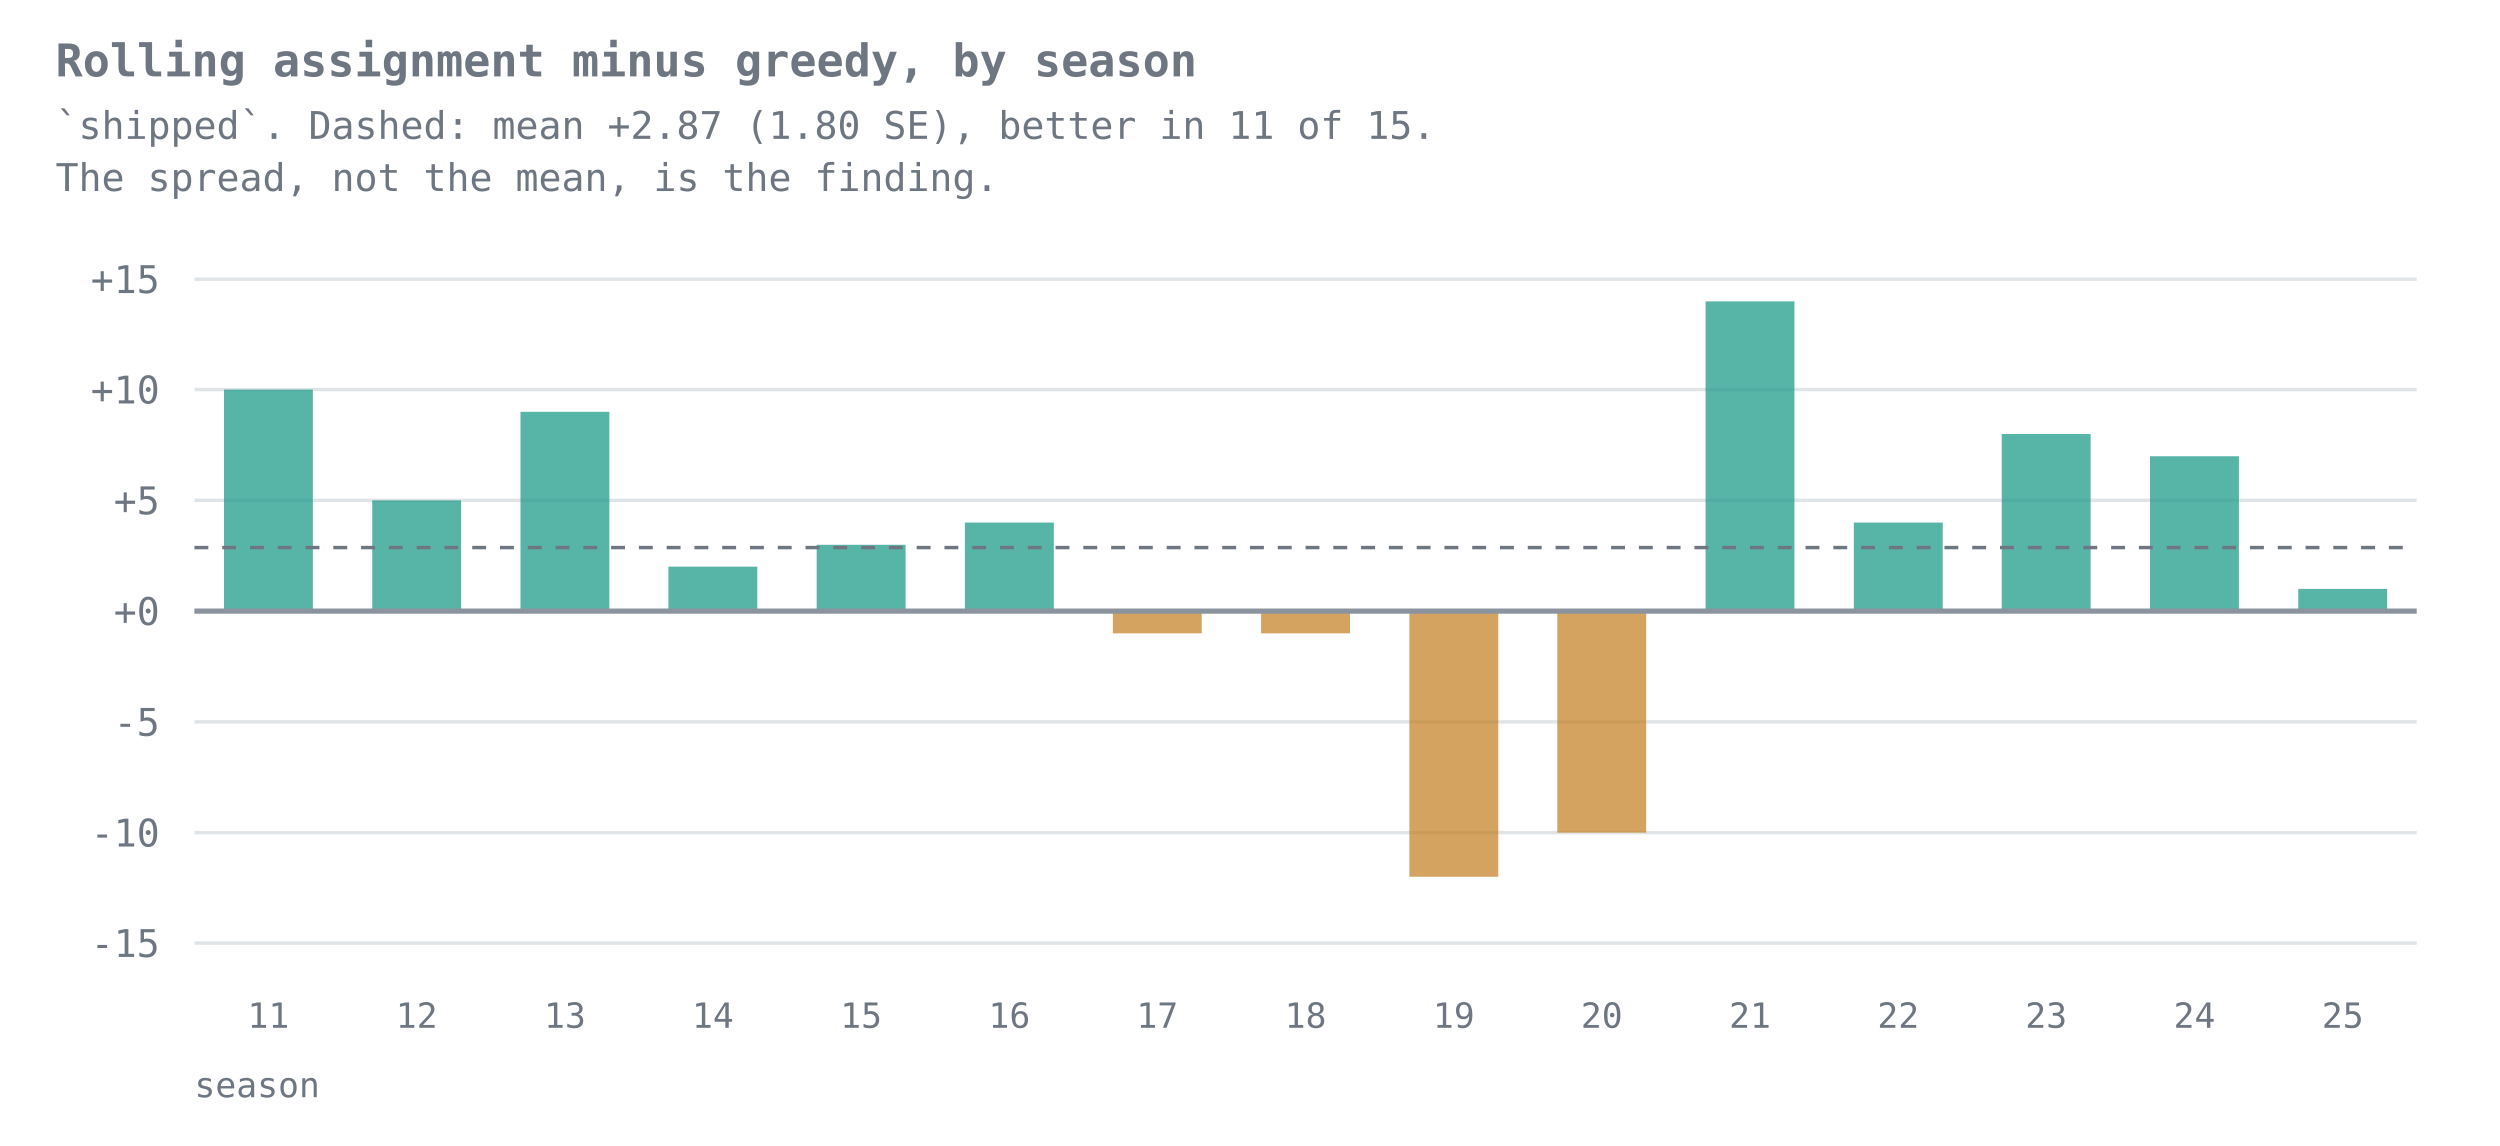
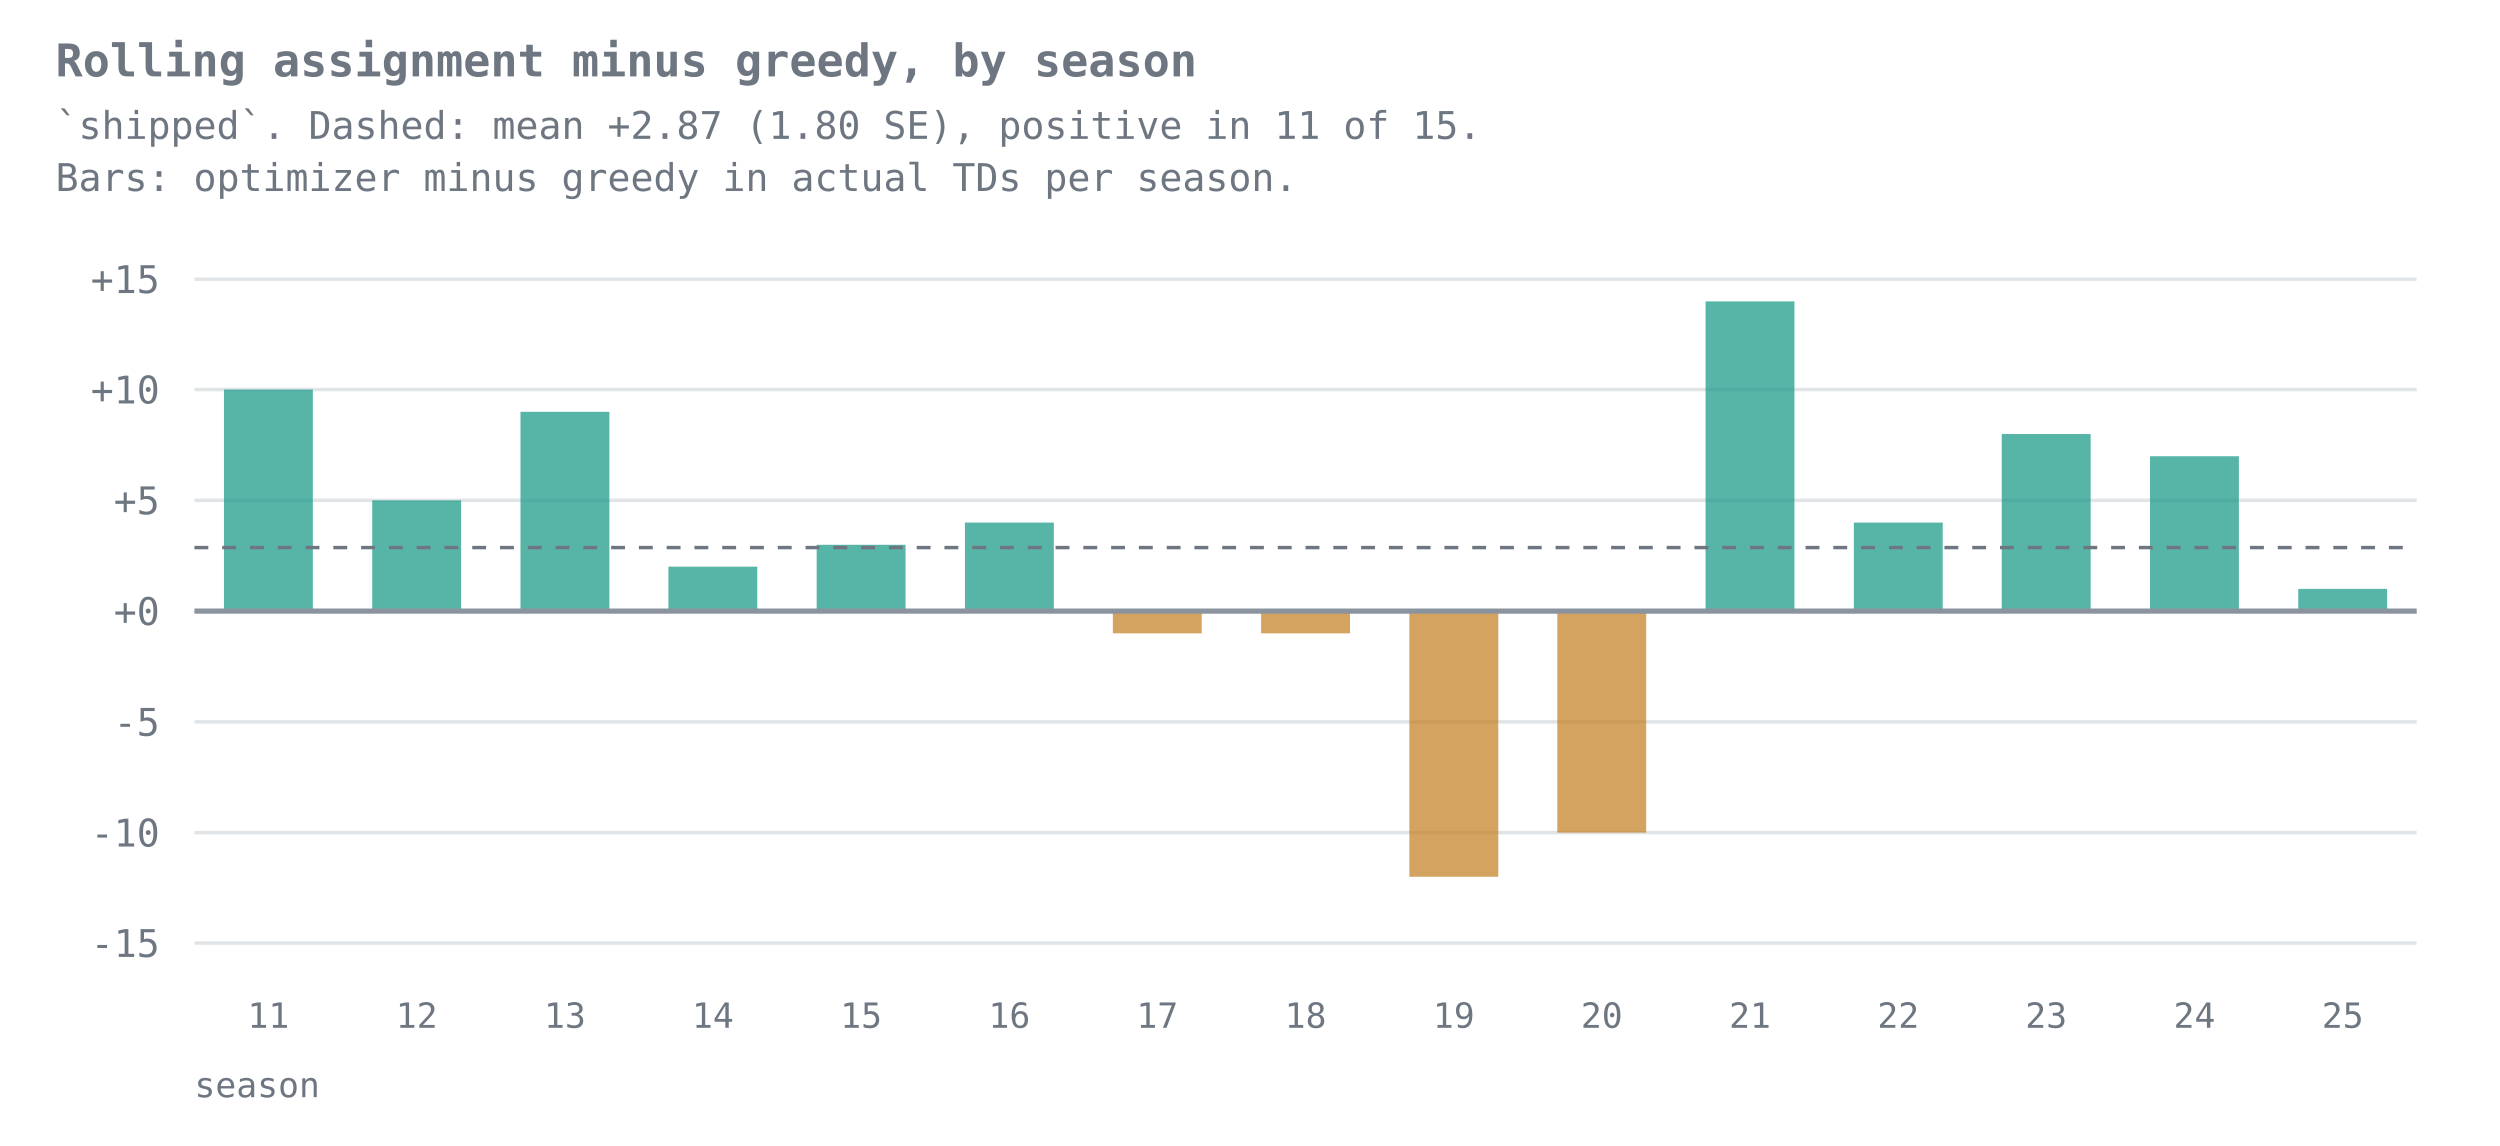
<svg xmlns="http://www.w3.org/2000/svg" viewBox="0 0 720 330" width="720" height="330" role="img" aria-label="Rolling assignment minus greedy, by season">
  <text x="16.0" y="22.0" font-family="ui-monospace, SFMono-Regular, Menlo, Consolas, monospace" font-size="13" fill="#6e7781" text-anchor="start" font-weight="bold">Rolling assignment minus greedy, by season</text>
-   <text x="16.0" y="40.0" font-family="ui-monospace, SFMono-Regular, Menlo, Consolas, monospace" font-size="11" fill="#6e7781" text-anchor="start" font-weight="normal">`shipped`. Dashed: mean +2.87 (1.80 SE), better in 11 of 15.</text>
-   <text x="16.0" y="55.0" font-family="ui-monospace, SFMono-Regular, Menlo, Consolas, monospace" font-size="11" fill="#6e7781" text-anchor="start" font-weight="normal">The spread, not the mean, is the finding.</text>
+   <text x="16.0" y="40.0" font-family="ui-monospace, SFMono-Regular, Menlo, Consolas, monospace" font-size="11" fill="#6e7781" text-anchor="start" font-weight="normal">`shipped`. Dashed: mean +2.87 (1.80 SE), positive in 11 of 15.</text>
+   <text x="16.0" y="55.0" font-family="ui-monospace, SFMono-Regular, Menlo, Consolas, monospace" font-size="11" fill="#6e7781" text-anchor="start" font-weight="normal">Bars: optimizer minus greedy in actual TDs per season.</text>
  <line x1="56" y1="271.6" x2="696" y2="271.6" stroke="#8b949e" stroke-opacity="0.25" stroke-width="1" />
  <text x="46.0" y="275.6" font-family="ui-monospace, SFMono-Regular, Menlo, Consolas, monospace" font-size="11" fill="#6e7781" text-anchor="end" font-weight="normal">-15</text>
  <line x1="56" y1="239.8" x2="696" y2="239.8" stroke="#8b949e" stroke-opacity="0.25" stroke-width="1" />
  <text x="46.0" y="243.8" font-family="ui-monospace, SFMono-Regular, Menlo, Consolas, monospace" font-size="11" fill="#6e7781" text-anchor="end" font-weight="normal">-10</text>
  <line x1="56" y1="207.9" x2="696" y2="207.9" stroke="#8b949e" stroke-opacity="0.25" stroke-width="1" />
  <text x="46.0" y="211.9" font-family="ui-monospace, SFMono-Regular, Menlo, Consolas, monospace" font-size="11" fill="#6e7781" text-anchor="end" font-weight="normal">-5</text>
  <line x1="56" y1="176.0" x2="696" y2="176.0" stroke="#8b949e" stroke-opacity="0.25" stroke-width="1" />
  <text x="46.0" y="180.0" font-family="ui-monospace, SFMono-Regular, Menlo, Consolas, monospace" font-size="11" fill="#6e7781" text-anchor="end" font-weight="normal">+0</text>
  <line x1="56" y1="144.1" x2="696" y2="144.1" stroke="#8b949e" stroke-opacity="0.25" stroke-width="1" />
  <text x="46.0" y="148.1" font-family="ui-monospace, SFMono-Regular, Menlo, Consolas, monospace" font-size="11" fill="#6e7781" text-anchor="end" font-weight="normal">+5</text>
  <line x1="56" y1="112.2" x2="696" y2="112.2" stroke="#8b949e" stroke-opacity="0.25" stroke-width="1" />
  <text x="46.0" y="116.2" font-family="ui-monospace, SFMono-Regular, Menlo, Consolas, monospace" font-size="11" fill="#6e7781" text-anchor="end" font-weight="normal">+10</text>
  <line x1="56" y1="80.4" x2="696" y2="80.4" stroke="#8b949e" stroke-opacity="0.25" stroke-width="1" />
  <text x="46.0" y="84.4" font-family="ui-monospace, SFMono-Regular, Menlo, Consolas, monospace" font-size="11" fill="#6e7781" text-anchor="end" font-weight="normal">+15</text>
  <rect x="64.5" y="112.2" width="25.6" height="63.8" fill="#1f9c8a" fill-opacity="0.75" />
  <text x="77.3" y="296.0" font-family="ui-monospace, SFMono-Regular, Menlo, Consolas, monospace" font-size="10" fill="#6e7781" text-anchor="middle" font-weight="normal">11</text>
  <rect x="107.2" y="144.1" width="25.6" height="31.9" fill="#1f9c8a" fill-opacity="0.75" />
  <text x="120.0" y="296.0" font-family="ui-monospace, SFMono-Regular, Menlo, Consolas, monospace" font-size="10" fill="#6e7781" text-anchor="middle" font-weight="normal">12</text>
  <rect x="149.9" y="118.6" width="25.6" height="57.4" fill="#1f9c8a" fill-opacity="0.75" />
  <text x="162.7" y="296.0" font-family="ui-monospace, SFMono-Regular, Menlo, Consolas, monospace" font-size="10" fill="#6e7781" text-anchor="middle" font-weight="normal">13</text>
  <rect x="192.5" y="163.2" width="25.6" height="12.8" fill="#1f9c8a" fill-opacity="0.75" />
  <text x="205.3" y="296.0" font-family="ui-monospace, SFMono-Regular, Menlo, Consolas, monospace" font-size="10" fill="#6e7781" text-anchor="middle" font-weight="normal">14</text>
  <rect x="235.2" y="156.9" width="25.6" height="19.1" fill="#1f9c8a" fill-opacity="0.75" />
  <text x="248.0" y="296.0" font-family="ui-monospace, SFMono-Regular, Menlo, Consolas, monospace" font-size="10" fill="#6e7781" text-anchor="middle" font-weight="normal">15</text>
  <rect x="277.9" y="150.5" width="25.6" height="25.5" fill="#1f9c8a" fill-opacity="0.75" />
  <text x="290.7" y="296.0" font-family="ui-monospace, SFMono-Regular, Menlo, Consolas, monospace" font-size="10" fill="#6e7781" text-anchor="middle" font-weight="normal">16</text>
  <rect x="320.5" y="176.0" width="25.6" height="6.4" fill="#c4842a" fill-opacity="0.75" />
  <text x="333.3" y="296.0" font-family="ui-monospace, SFMono-Regular, Menlo, Consolas, monospace" font-size="10" fill="#6e7781" text-anchor="middle" font-weight="normal">17</text>
  <rect x="363.2" y="176.0" width="25.6" height="6.4" fill="#c4842a" fill-opacity="0.75" />
  <text x="376.0" y="296.0" font-family="ui-monospace, SFMono-Regular, Menlo, Consolas, monospace" font-size="10" fill="#6e7781" text-anchor="middle" font-weight="normal">18</text>
  <rect x="405.9" y="176.0" width="25.6" height="76.5" fill="#c4842a" fill-opacity="0.75" />
  <text x="418.7" y="296.0" font-family="ui-monospace, SFMono-Regular, Menlo, Consolas, monospace" font-size="10" fill="#6e7781" text-anchor="middle" font-weight="normal">19</text>
  <rect x="448.5" y="176.0" width="25.6" height="63.8" fill="#c4842a" fill-opacity="0.75" />
  <text x="461.3" y="296.0" font-family="ui-monospace, SFMono-Regular, Menlo, Consolas, monospace" font-size="10" fill="#6e7781" text-anchor="middle" font-weight="normal">20</text>
  <rect x="491.2" y="86.8" width="25.6" height="89.2" fill="#1f9c8a" fill-opacity="0.75" />
  <text x="504.0" y="296.0" font-family="ui-monospace, SFMono-Regular, Menlo, Consolas, monospace" font-size="10" fill="#6e7781" text-anchor="middle" font-weight="normal">21</text>
  <rect x="533.9" y="150.5" width="25.6" height="25.5" fill="#1f9c8a" fill-opacity="0.75" />
  <text x="546.7" y="296.0" font-family="ui-monospace, SFMono-Regular, Menlo, Consolas, monospace" font-size="10" fill="#6e7781" text-anchor="middle" font-weight="normal">22</text>
  <rect x="576.5" y="125.0" width="25.6" height="51.0" fill="#1f9c8a" fill-opacity="0.75" />
  <text x="589.3" y="296.0" font-family="ui-monospace, SFMono-Regular, Menlo, Consolas, monospace" font-size="10" fill="#6e7781" text-anchor="middle" font-weight="normal">23</text>
  <rect x="619.2" y="131.4" width="25.6" height="44.6" fill="#1f9c8a" fill-opacity="0.75" />
  <text x="632.0" y="296.0" font-family="ui-monospace, SFMono-Regular, Menlo, Consolas, monospace" font-size="10" fill="#6e7781" text-anchor="middle" font-weight="normal">24</text>
  <rect x="661.9" y="169.6" width="25.6" height="6.4" fill="#1f9c8a" fill-opacity="0.75" />
  <text x="674.7" y="296.0" font-family="ui-monospace, SFMono-Regular, Menlo, Consolas, monospace" font-size="10" fill="#6e7781" text-anchor="middle" font-weight="normal">25</text>
  <line x1="56" y1="176.0" x2="696" y2="176.0" stroke="#8b949e" stroke-width="1.5" />
  <line x1="56" y1="157.7" x2="696" y2="157.7" stroke="#6e7781" stroke-width="1" stroke-dasharray="4 4" />
  <text x="56.0" y="316.0" font-family="ui-monospace, SFMono-Regular, Menlo, Consolas, monospace" font-size="10" fill="#6e7781" text-anchor="start" font-weight="normal">season</text>
</svg>
